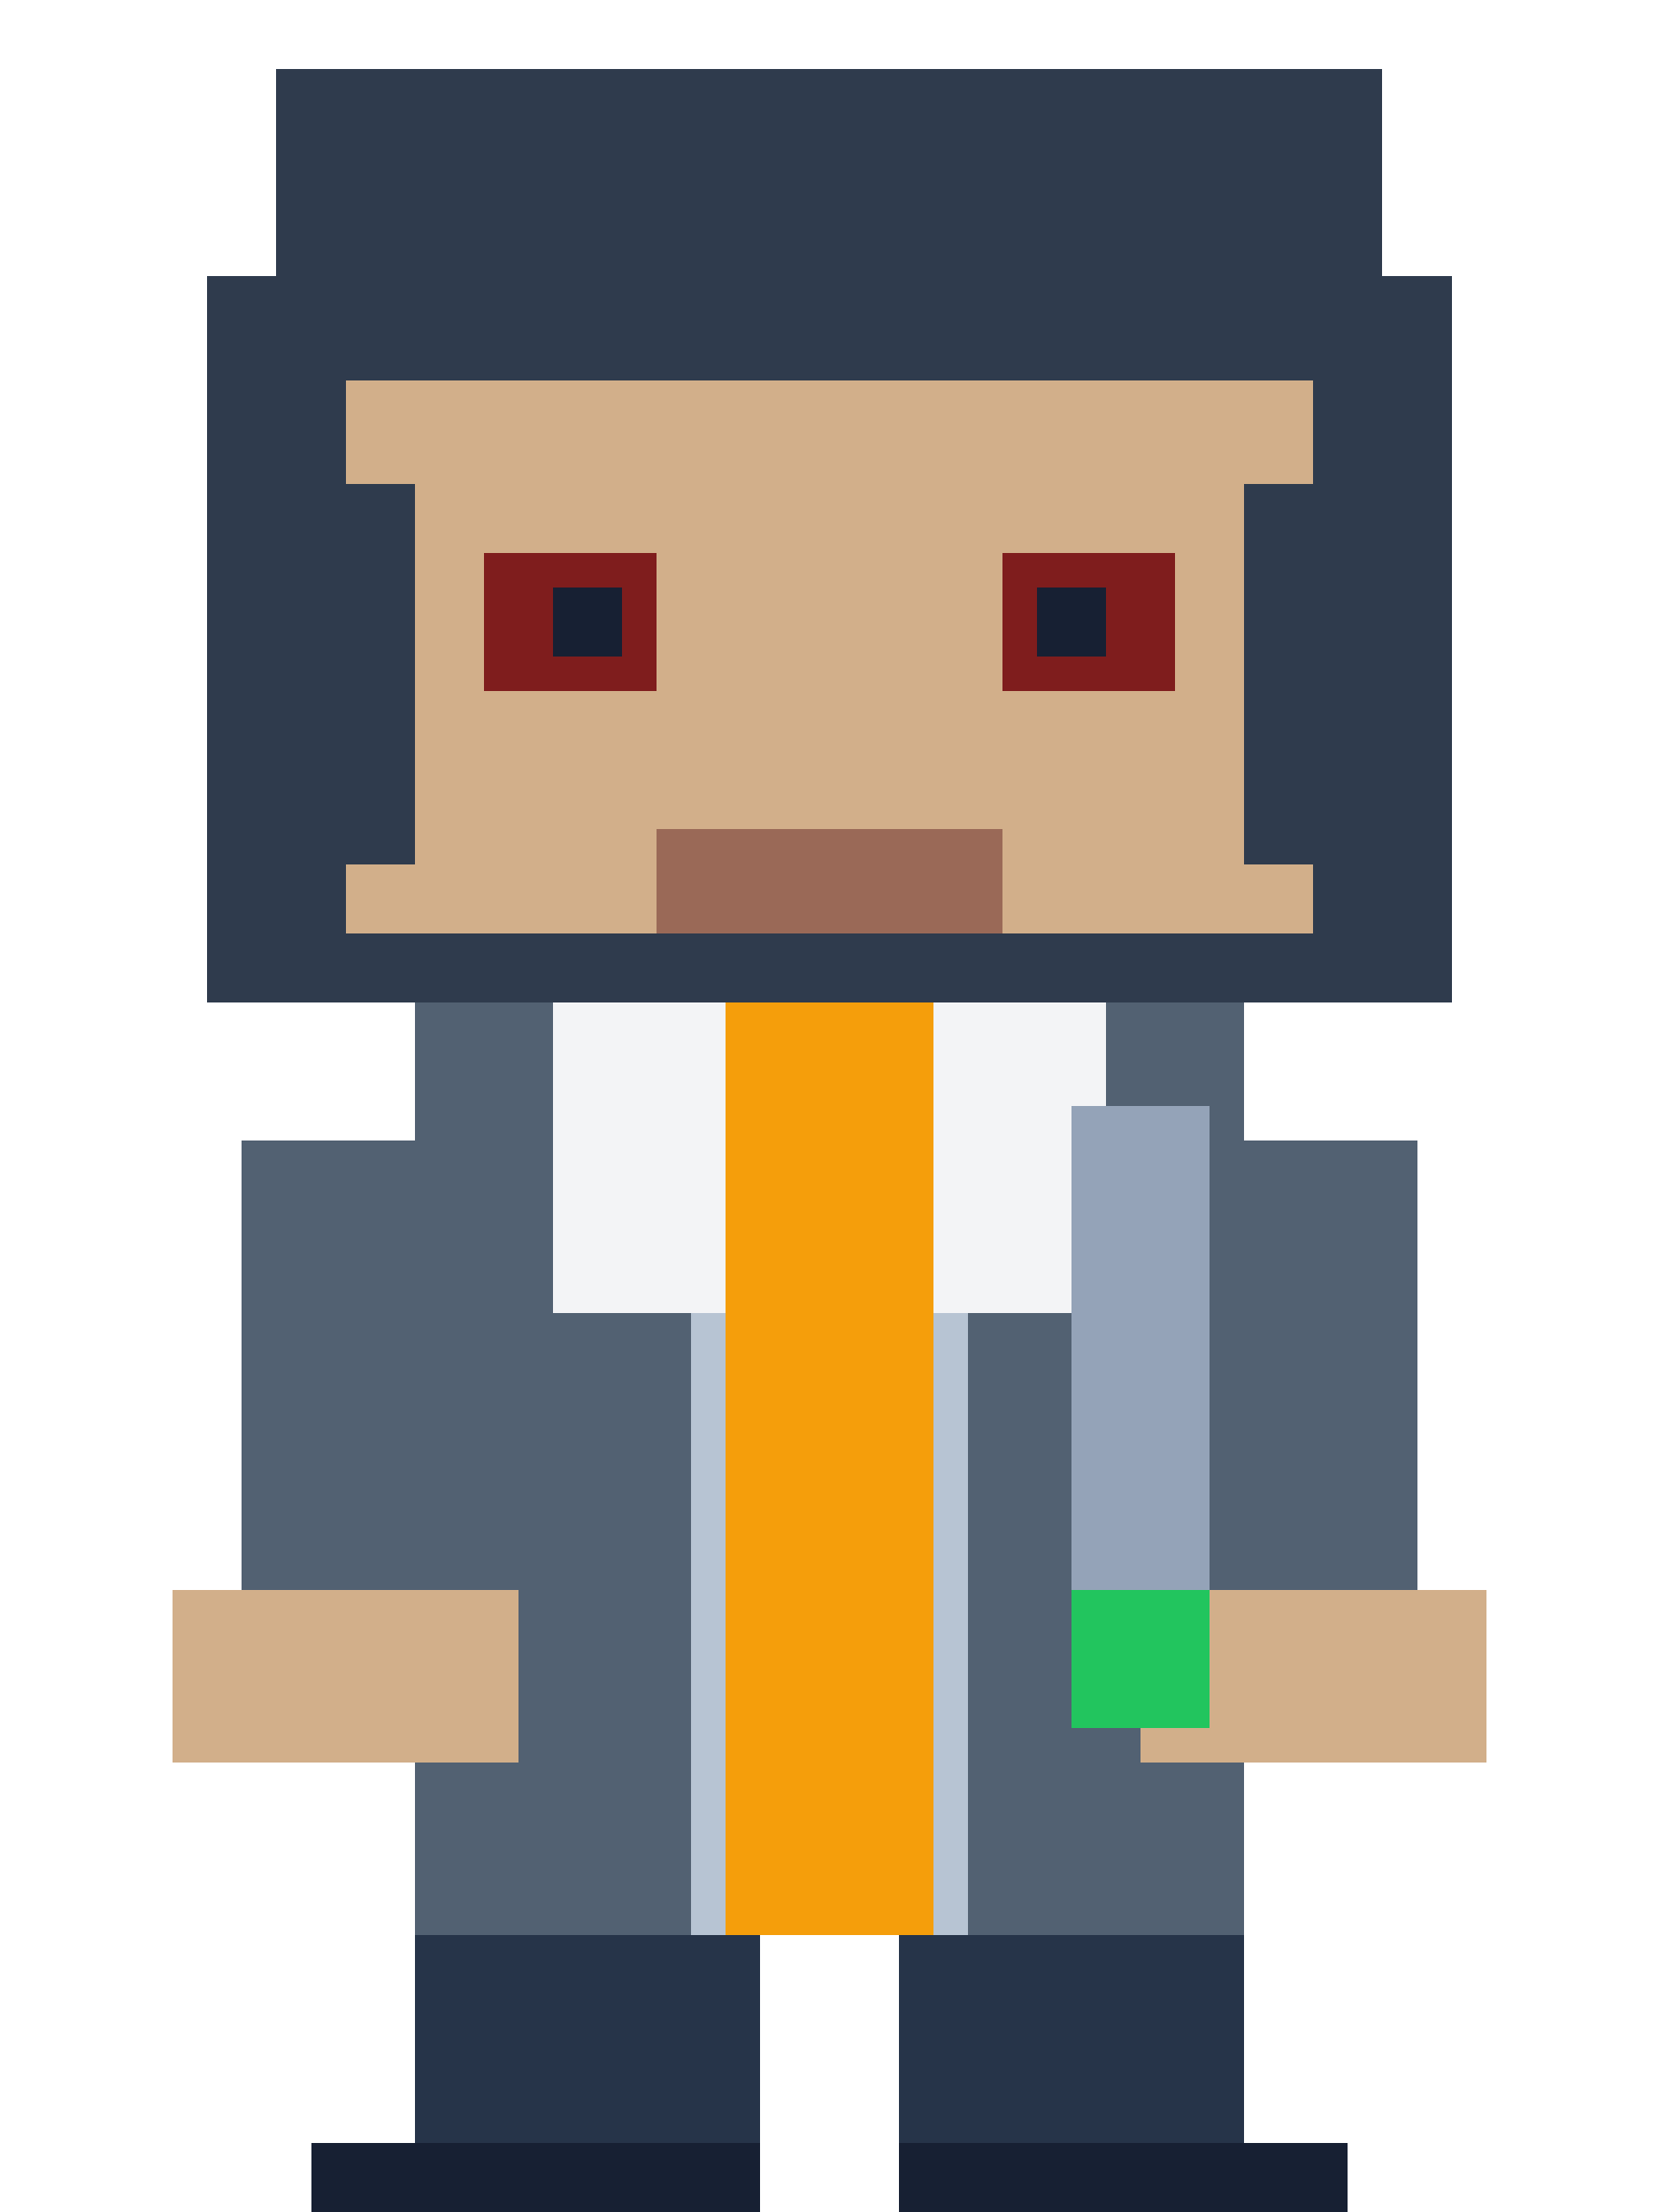
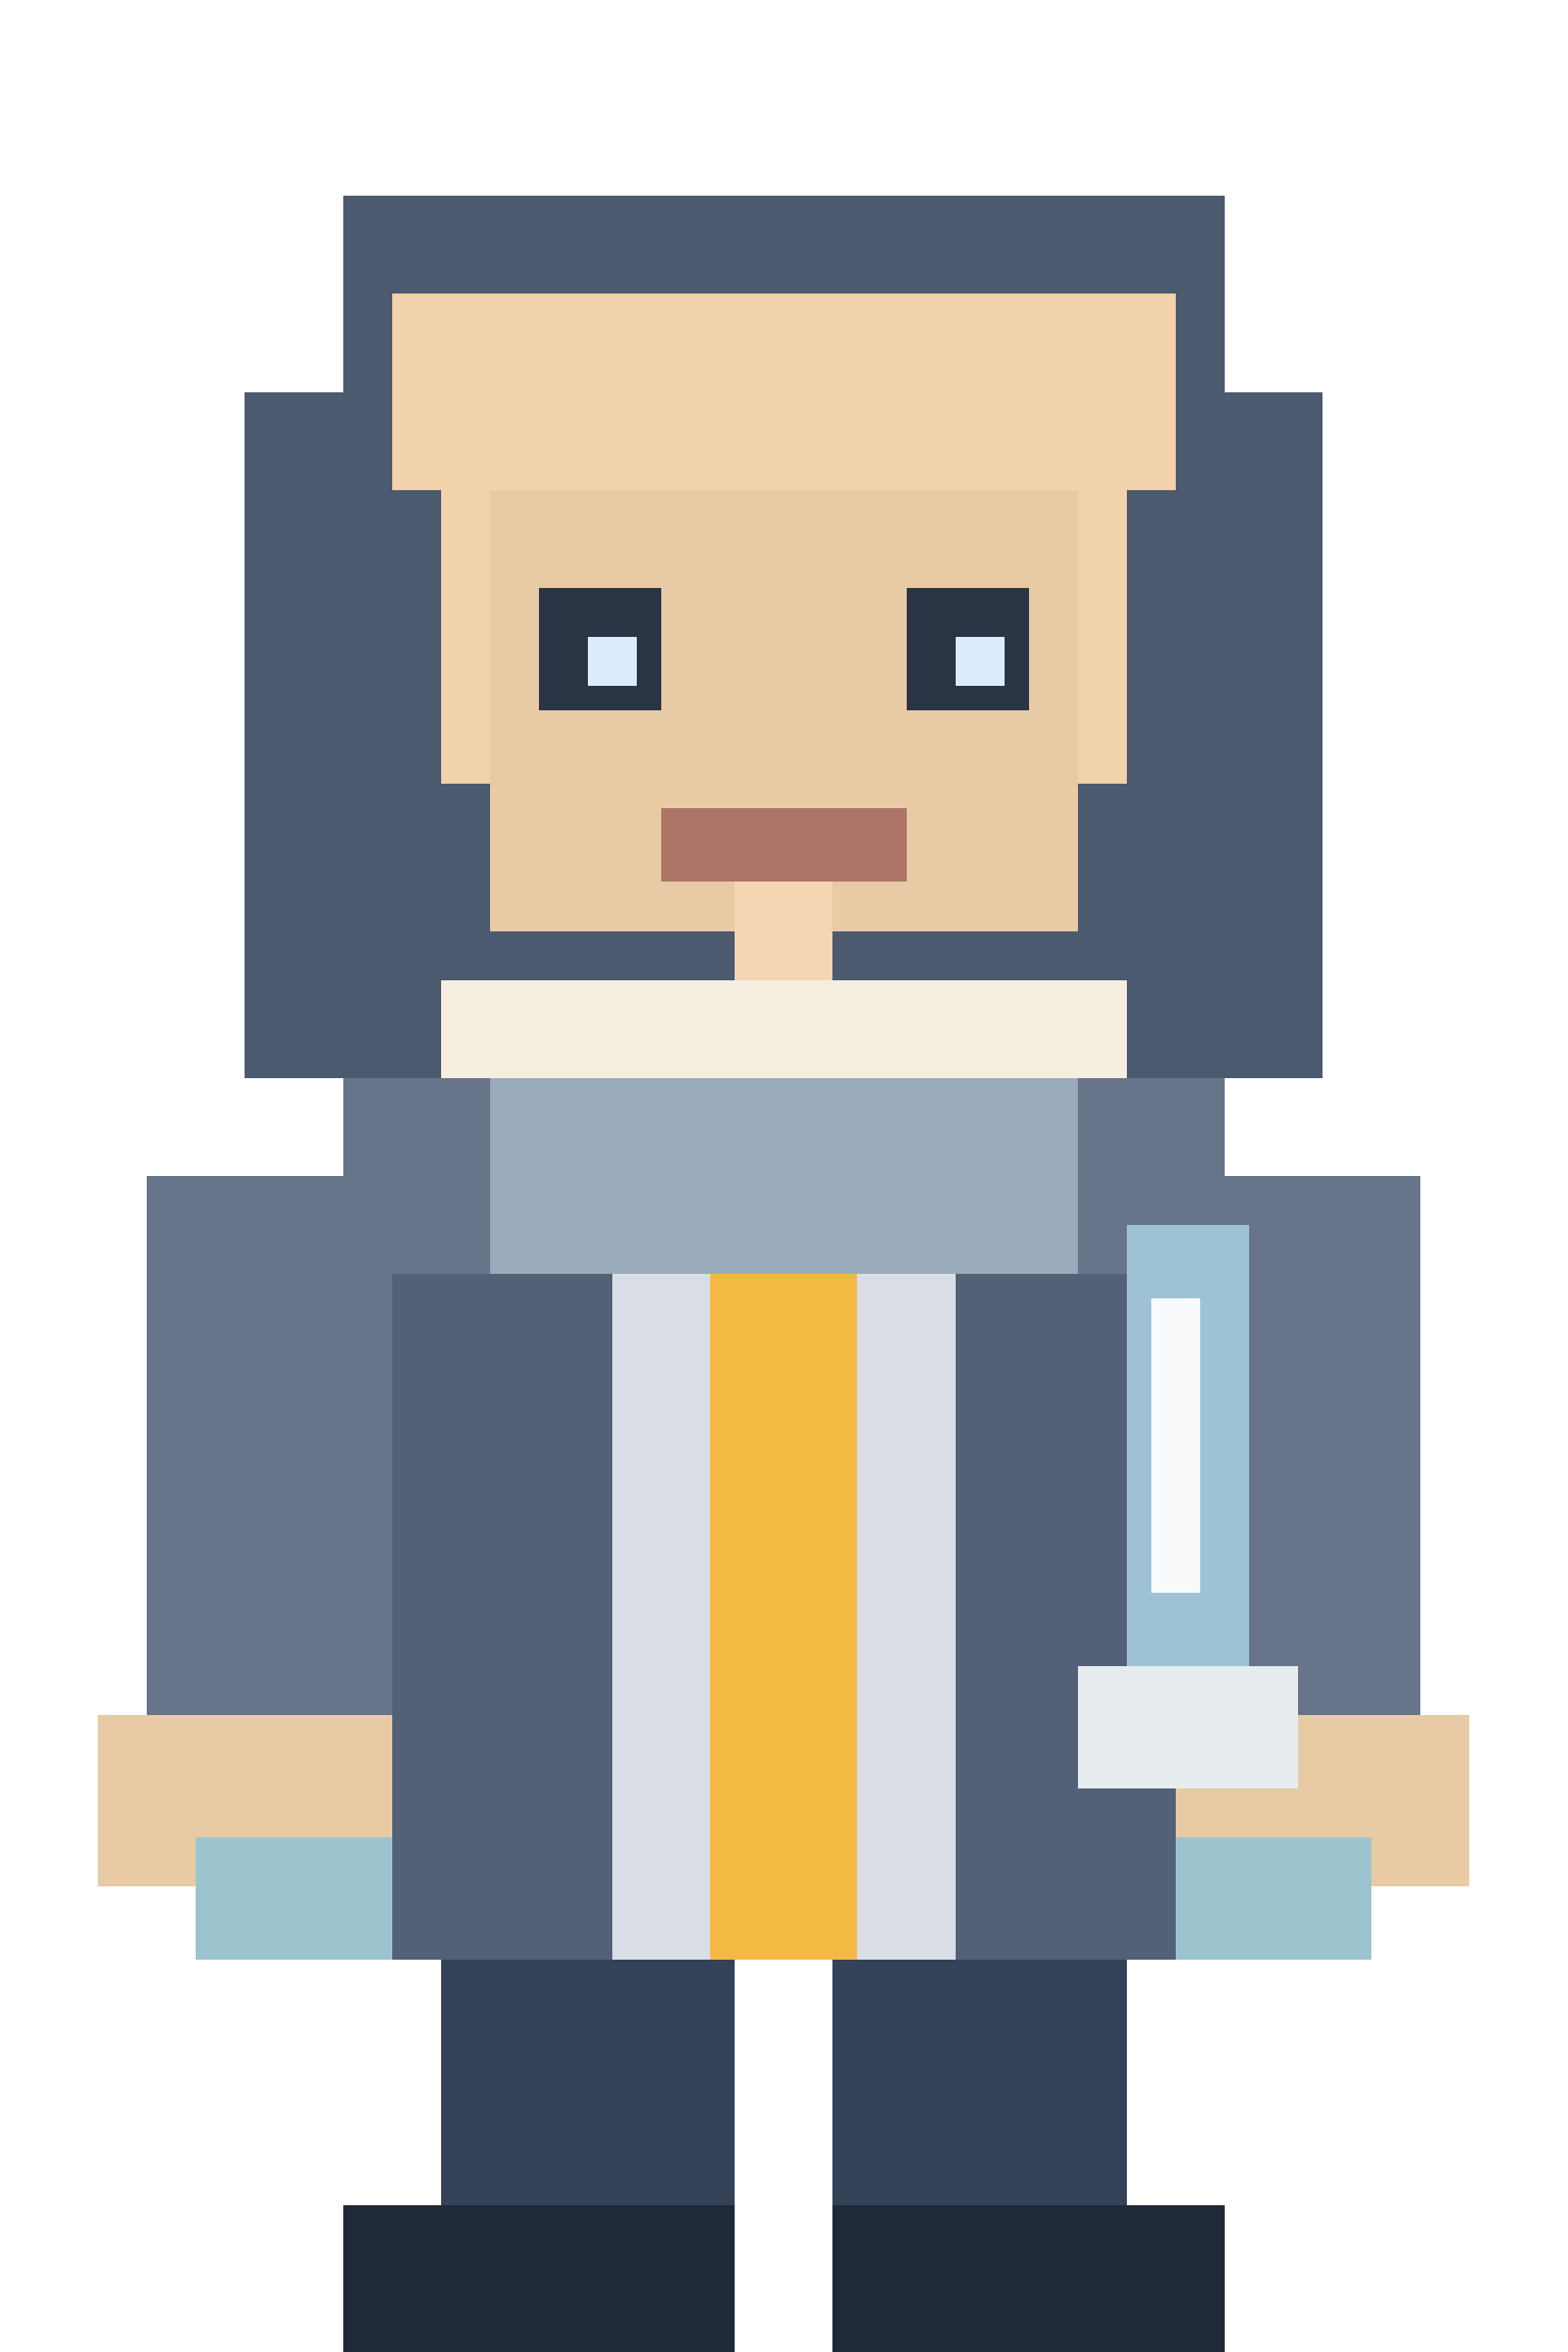
- <svg xmlns="http://www.w3.org/2000/svg" width="48" height="64" viewBox="0 0 48 64" shape-rendering="crispEdges">
-   <rect width="48" height="64" fill="none" />
-   <rect x="8" y="2" width="32" height="8" fill="#2f3b4d" />
-   <rect x="6" y="8" width="36" height="21" fill="#2f3b4d" />
-   <rect x="10" y="11" width="28" height="16" fill="#d2af8a" />
-   <rect x="8" y="14" width="4" height="11" fill="#2f3b4d" />
-   <rect x="36" y="14" width="4" height="11" fill="#2f3b4d" />
-   <rect x="14" y="16" width="5" height="4" fill="#7f1d1d" />
-   <rect x="29" y="16" width="5" height="4" fill="#7f1d1d" />
-   <rect x="16" y="17" width="2" height="2" fill="#172033" />
-   <rect x="30" y="17" width="2" height="2" fill="#172033" />
-   <rect x="19" y="24" width="10" height="3" fill="#9a6957" />
-   <rect x="12" y="29" width="24" height="27" fill="#526172" />
-   <rect x="16" y="29" width="16" height="9" fill="#f3f4f6" />
-   <rect x="20" y="38" width="8" height="18" fill="#b7c4d3" />
-   <rect x="21" y="29" width="6" height="27" fill="#f59e0b" />
-   <rect x="7" y="33" width="8" height="17" fill="#526172" />
-   <rect x="33" y="33" width="8" height="17" fill="#526172" />
-   <rect x="5" y="46" width="10" height="5" fill="#d2af8a" />
-   <rect x="33" y="46" width="10" height="5" fill="#d2af8a" />
-   <rect x="12" y="56" width="10" height="6" fill="#263449" />
-   <rect x="26" y="56" width="10" height="6" fill="#263449" />
-   <rect x="9" y="62" width="13" height="2" fill="#172033" />
-   <rect x="26" y="62" width="13" height="2" fill="#172033" />
-   <rect x="31" y="32" width="4" height="14" fill="#94a3b8" />
-   <rect x="31" y="46" width="4" height="4" fill="#22c55e" />
+ <svg xmlns="http://www.w3.org/2000/svg" width="64" height="96" viewBox="0 0 64 96" shape-rendering="crispEdges">
+   <rect width="64" height="96" fill="none" />
+   <rect x="14" y="8" width="36" height="8" fill="#4c5a70" />
+   <rect x="10" y="16" width="44" height="28" fill="#4c5a70" />
+   <rect x="16" y="12" width="32" height="20" fill="#f1d2aa" />
+   <rect x="12" y="20" width="6" height="16" fill="#4c5a70" />
+   <rect x="46" y="20" width="6" height="16" fill="#4c5a70" />
+   <rect x="20" y="20" width="24" height="18" fill="#e8caa5" />
+   <rect x="22" y="24" width="5" height="5" fill="#2a3444" />
+   <rect x="37" y="24" width="5" height="5" fill="#2a3444" />
+   <rect x="24" y="26" width="2" height="2" fill="#dcecff" />
+   <rect x="39" y="26" width="2" height="2" fill="#dcecff" />
+   <rect x="27" y="33" width="10" height="3" fill="#ad7568" />
+   <rect x="30" y="36" width="4" height="4" fill="#f6d6b2" />
+   <rect x="18" y="40" width="28" height="8" fill="#f5efe2" />
+   <rect x="14" y="44" width="36" height="36" fill="#66758a" />
+   <rect x="20" y="44" width="24" height="8" fill="#9aabbc" />
+   <rect x="25" y="52" width="14" height="28" fill="#d9dee6" />
+   <rect x="29" y="52" width="6" height="28" fill="#f4b942" />
+   <rect x="16" y="52" width="9" height="28" fill="#526178" />
+   <rect x="39" y="52" width="9" height="28" fill="#526178" />
+   <rect x="6" y="48" width="10" height="28" fill="#66758a" />
+   <rect x="48" y="48" width="10" height="28" fill="#66758a" />
+   <rect x="4" y="70" width="12" height="7" fill="#e8caa5" />
+   <rect x="48" y="70" width="12" height="7" fill="#e8caa5" />
+   <rect x="8" y="75" width="8" height="5" fill="#9cc4cf" />
+   <rect x="48" y="75" width="8" height="5" fill="#9cc4cf" />
+   <rect x="18" y="80" width="12" height="10" fill="#344258" />
+   <rect x="34" y="80" width="12" height="10" fill="#344258" />
+   <rect x="14" y="90" width="16" height="6" fill="#202938" />
+   <rect x="34" y="90" width="16" height="6" fill="#202938" />
+   <rect x="46" y="50" width="5" height="18" fill="#9dc2d4" />
+   <rect x="44" y="68" width="9" height="5" fill="#e7ecef" />
+   <rect x="47" y="53" width="2" height="12" fill="#f8fafc" />
</svg>
